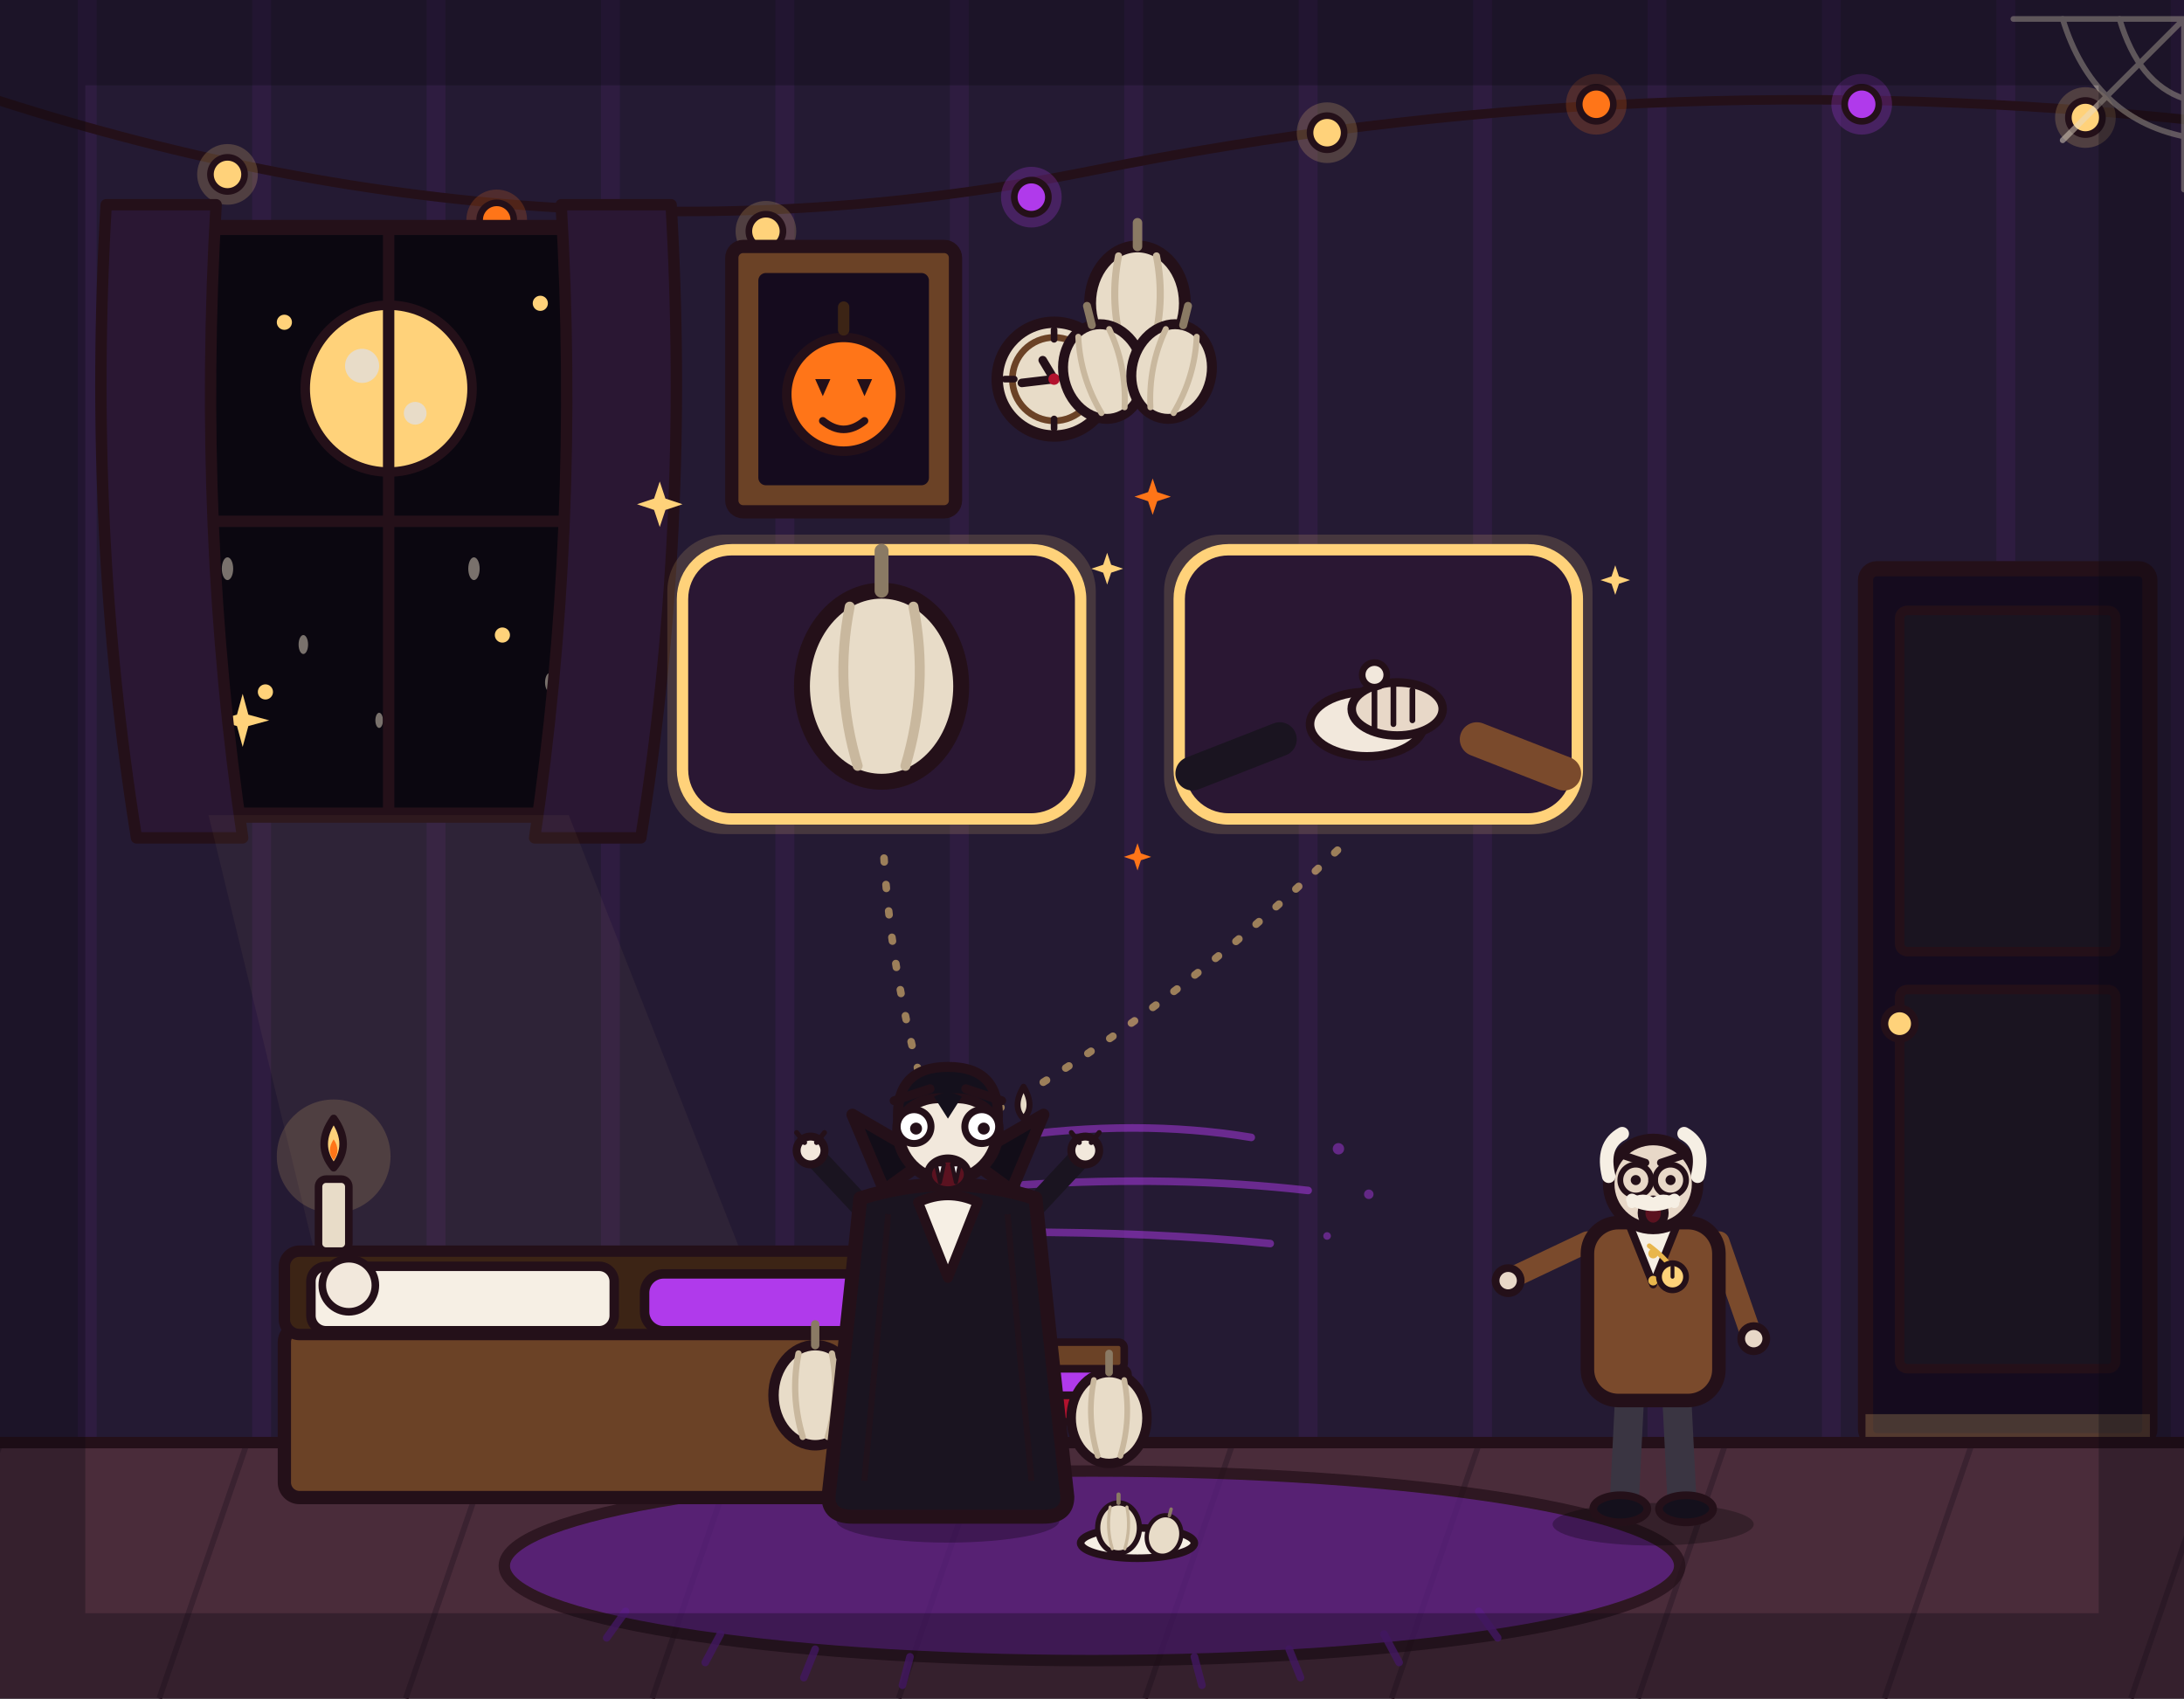
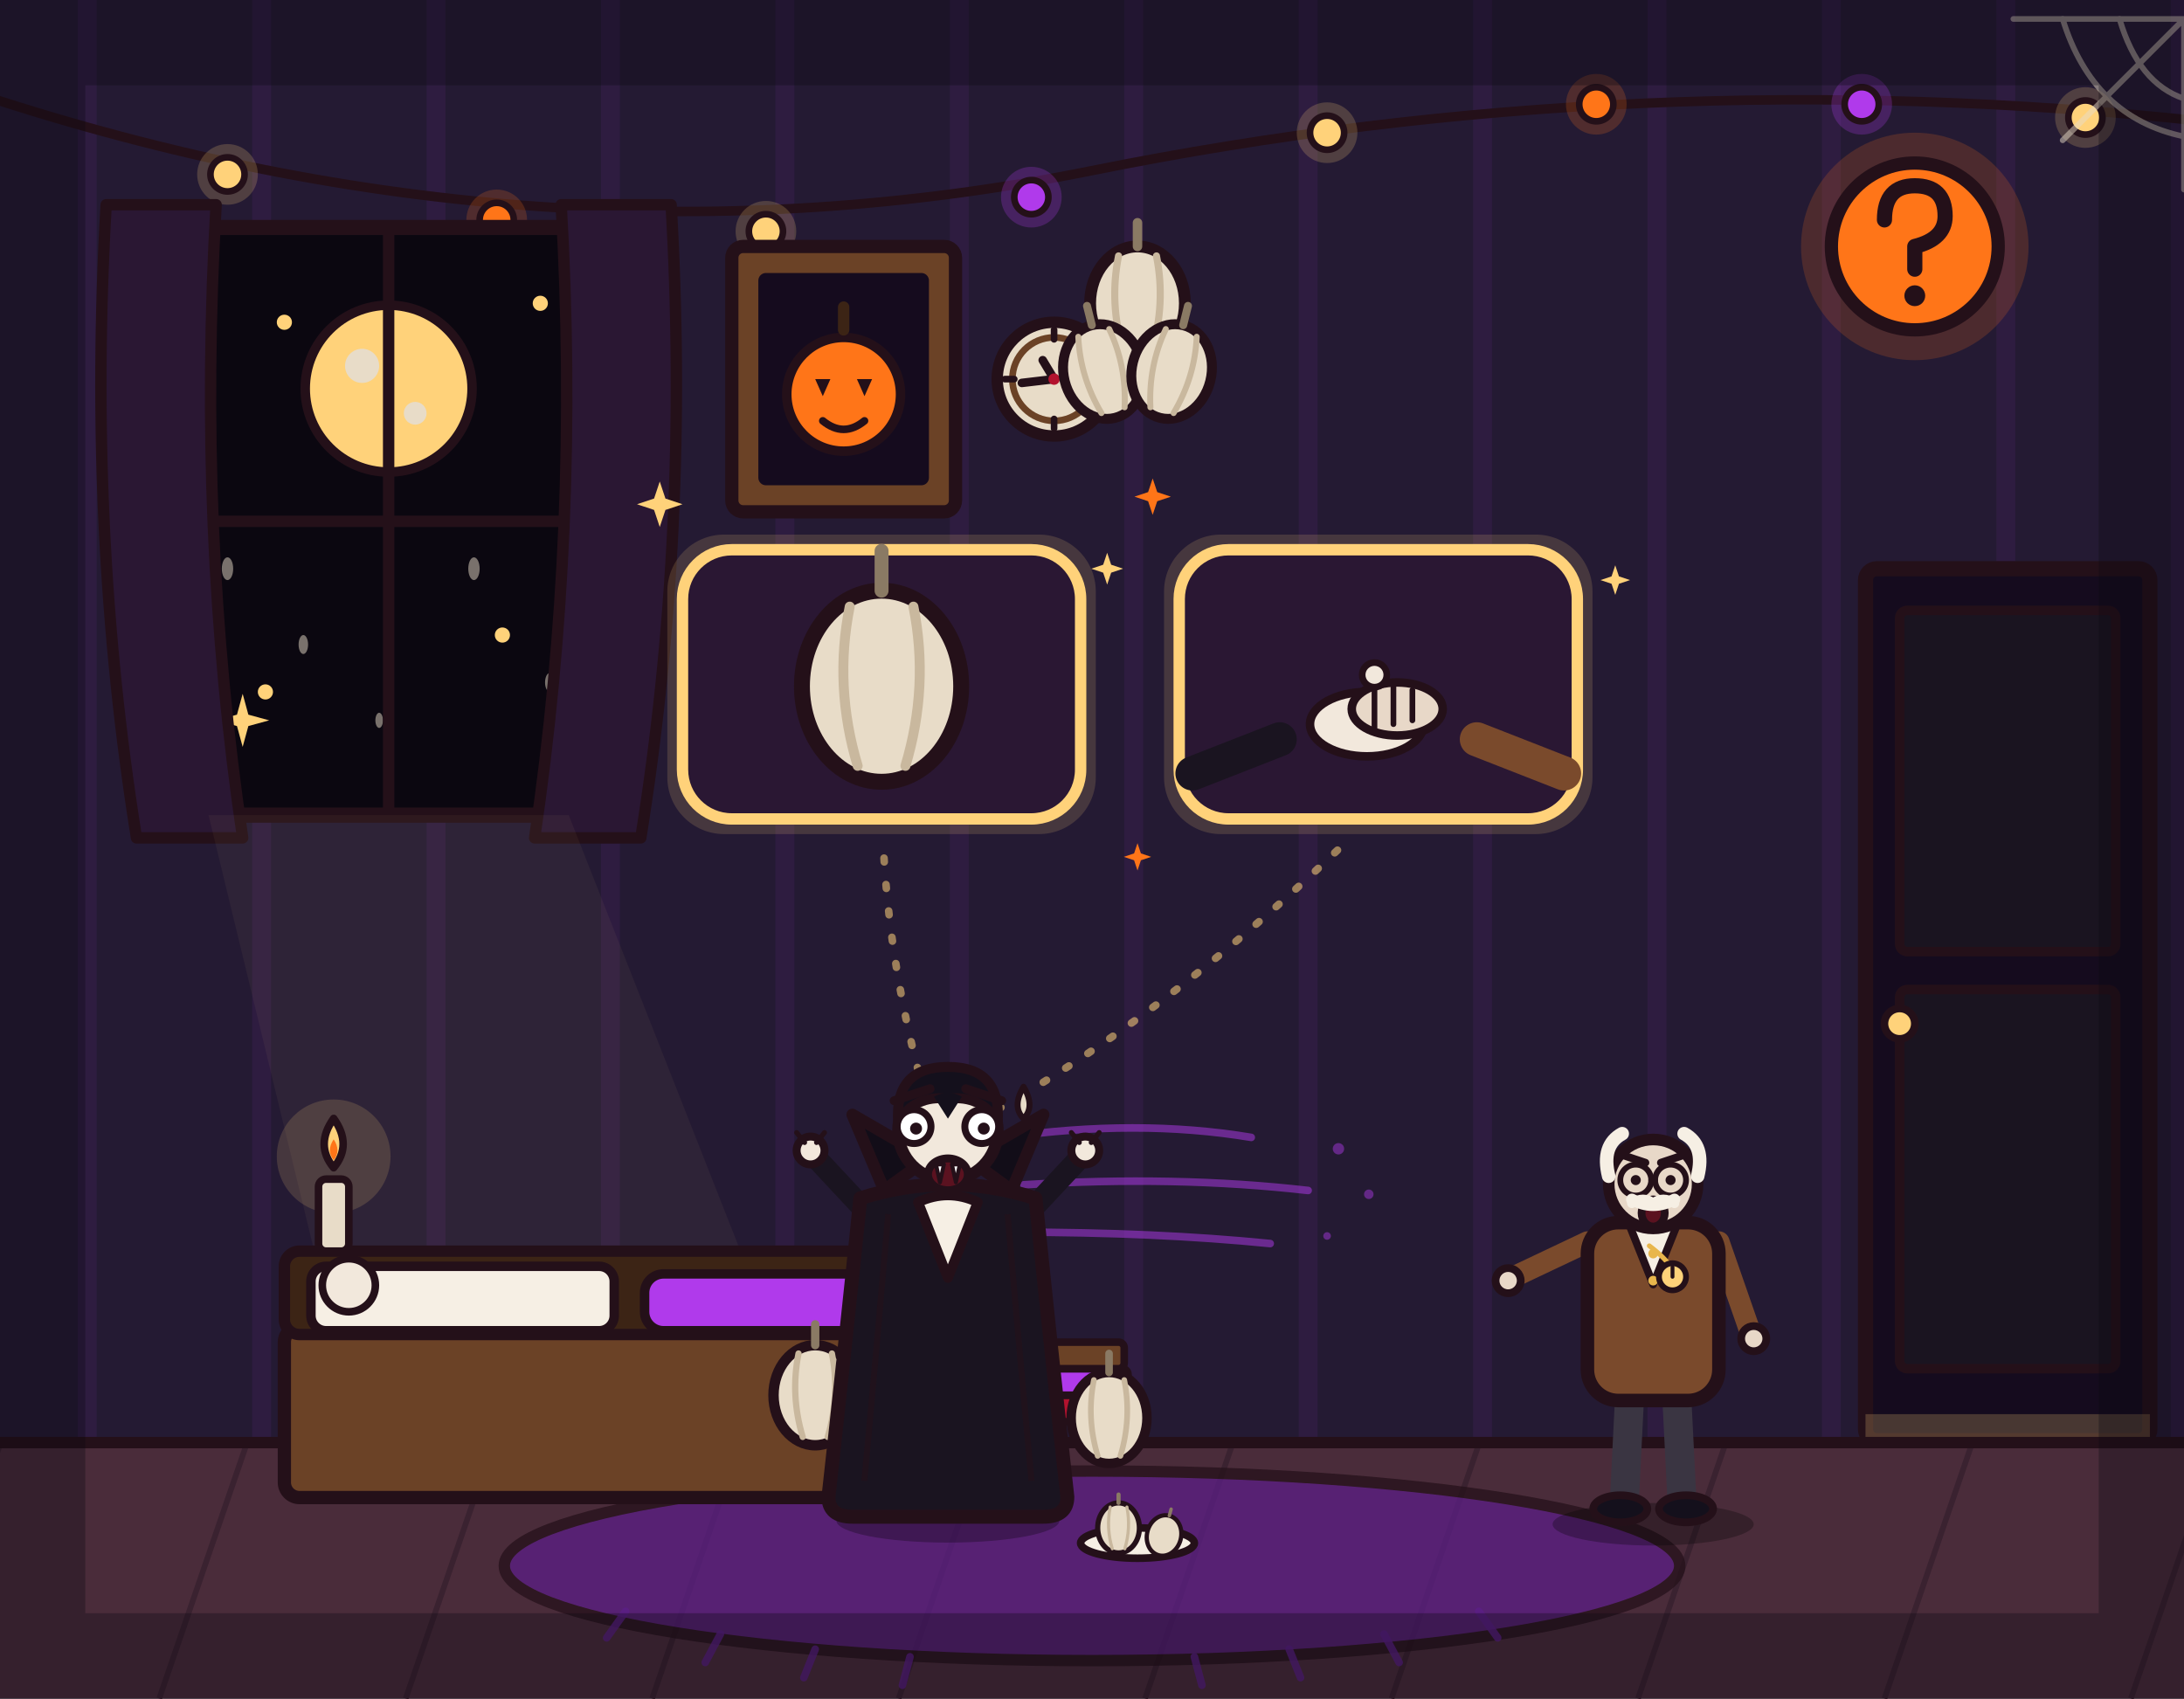
<svg xmlns="http://www.w3.org/2000/svg" viewBox="0 0 1152 896" width="1152" height="896">
  <rect x="0" y="0" width="1152" height="896" fill="#241a33" />
  <path d="M46 0V762M138 0V762M230 0V762M322 0V762M414 0V762M506 0V762M598 0V762M690 0V762M782 0V762M874 0V762M966 0V762M1058 0V762M1150 0V762" stroke="#b03aeb" stroke-width="10" opacity=".07" fill="none" />
  <path d="M-10 50 Q288 148 576 90 Q864 32 1162 64" fill="none" stroke="#241019" stroke-width="5" stroke-linecap="round" />
  <circle cx="120" cy="92" r="16" fill="#ffd27a" opacity=".2" />
  <circle cx="120" cy="92" r="9" fill="#ffd27a" stroke="#241019" stroke-width="3.5" />
  <circle cx="262" cy="116" r="16" fill="#ff7518" opacity=".2" />
  <circle cx="262" cy="116" r="9" fill="#ff7518" stroke="#241019" stroke-width="3.5" />
  <circle cx="404" cy="122" r="16" fill="#ffd27a" opacity=".2" />
  <circle cx="404" cy="122" r="9" fill="#ffd27a" stroke="#241019" stroke-width="3.5" />
  <circle cx="544" cy="104" r="16" fill="#b03aeb" opacity=".25" />
  <circle cx="544" cy="104" r="9" fill="#b03aeb" stroke="#241019" stroke-width="3.5" />
  <circle cx="700" cy="70" r="16" fill="#ffd27a" opacity=".2" />
  <circle cx="700" cy="70" r="9" fill="#ffd27a" stroke="#241019" stroke-width="3.5" />
  <circle cx="842" cy="55" r="16" fill="#ff7518" opacity=".2" />
  <circle cx="842" cy="55" r="9" fill="#ff7518" stroke="#241019" stroke-width="3.5" />
  <circle cx="982" cy="55" r="16" fill="#b03aeb" opacity=".25" />
  <circle cx="982" cy="55" r="9" fill="#b03aeb" stroke="#241019" stroke-width="3.5" />
  <circle cx="1100" cy="62" r="16" fill="#ffd27a" opacity=".2" />
  <circle cx="1100" cy="62" r="9" fill="#ffd27a" stroke="#241019" stroke-width="3.5" />
  <g>
    <rect x="80" y="120" width="250" height="310" rx="10" fill="#0b0710" stroke="#241019" stroke-width="8" stroke-linejoin="round" />
    <circle cx="205" cy="205" r="44" fill="#ffd27a" stroke="#241019" stroke-width="5" />
    <circle cx="191" cy="193" r="9" fill="#e8dcc8" />
    <circle cx="219" cy="218" r="6" fill="#e8dcc8" />
    <circle cx="150" cy="170" r="4" fill="#ffd27a" />
    <circle cx="285" cy="160" r="4" fill="#ffd27a" />
    <circle cx="265" cy="335" r="4" fill="#ffd27a" />
    <circle cx="140" cy="365" r="4" fill="#ffd27a" />
    <path d="M128 366 L131 377 L142 380 L131 383 L128 394 L125 383 L114 380 L125 377 Z" fill="#ffd27a" />
    <g fill="#e8dcc8" opacity=".5">
      <ellipse cx="120" cy="300" rx="3" ry="6" />
      <ellipse cx="160" cy="340" rx="2.5" ry="5" />
      <ellipse cx="250" cy="300" rx="3" ry="6" />
      <ellipse cx="290" cy="360" rx="2.5" ry="5" />
      <ellipse cx="200" cy="380" rx="2" ry="4" />
    </g>
    <line x1="205" y1="120" x2="205" y2="430" stroke="#241019" stroke-width="6" />
    <line x1="80" y1="275" x2="330" y2="275" stroke="#241019" stroke-width="6" />
    <path d="M56 108 Q46 280 72 442 L128 442 Q104 280 114 108 Z" fill="#2a1733" stroke="#241019" stroke-width="6" stroke-linejoin="round" />
    <path d="M354 108 Q364 280 338 442 L282 442 Q306 280 296 108 Z" fill="#2a1733" stroke="#241019" stroke-width="6" stroke-linejoin="round" />
  </g>
  <g>
    <rect x="386" y="130" width="118" height="140" rx="6" fill="#6b4226" stroke="#241019" stroke-width="7" stroke-linejoin="round" />
    <rect x="400" y="144" width="90" height="112" rx="4" fill="#150b1e" />
    <circle cx="445" cy="208" r="30" fill="#ff7518" stroke="#241019" stroke-width="5" />
    <path d="M445 174 L445 162" stroke="#3c2415" stroke-width="6" stroke-linecap="round" />
    <path d="M430 200 L438 200 L434 209 Z" fill="#241019" />
    <path d="M452 200 L460 200 L456 209 Z" fill="#241019" />
    <path d="M434 222 Q445 231 456 222" fill="none" stroke="#241019" stroke-width="4" stroke-linecap="round" />
  </g>
  <g>
    <g>
      <circle cx="556" cy="200" r="30" fill="#e8dcc8" stroke="#241019" stroke-width="6" />
      <circle cx="556" cy="200" r="22" fill="none" stroke="#6b4226" stroke-width="3.5" />
      <line x1="556" y1="174" x2="556" y2="179" stroke="#241019" stroke-width="3.5" stroke-linecap="round" />
      <line x1="556" y1="221" x2="556" y2="226" stroke="#241019" stroke-width="3.5" stroke-linecap="round" />
      <line x1="530" y1="200" x2="535" y2="200" stroke="#241019" stroke-width="3.5" stroke-linecap="round" />
      <line x1="577" y1="200" x2="582" y2="200" stroke="#241019" stroke-width="3.5" stroke-linecap="round" />
      <line x1="556" y1="200" x2="550" y2="190" stroke="#241019" stroke-width="4.5" stroke-linecap="round" />
      <line x1="556" y1="200" x2="539" y2="202" stroke="#241019" stroke-width="4.5" stroke-linecap="round" />
      <circle cx="556" cy="200" r="3" fill="#b3122e" />
    </g>
    <line x1="600" y1="118" x2="600" y2="138" stroke="#241019" stroke-width="4" stroke-linecap="round" />
    <g transform="translate(600 160) scale(1.25)">
      <ellipse cx="0" cy="0" rx="20" ry="24" fill="#e8dcc8" stroke="#241019" stroke-width="5" stroke-linejoin="round" />
      <path d="M0 -24 L0 -34" fill="none" stroke="#8a7a64" stroke-width="4" stroke-linecap="round" />
      <path d="M-8 -20 Q-12 0 -6 20" fill="none" stroke="#c9b89e" stroke-width="3" stroke-linecap="round" />
      <path d="M8 -20 Q12 0 6 20" fill="none" stroke="#c9b89e" stroke-width="3" stroke-linecap="round" />
    </g>
    <g transform="translate(582 196) scale(1.05) rotate(-14)">
      <ellipse cx="0" cy="0" rx="20" ry="24" fill="#e8dcc8" stroke="#241019" stroke-width="5" stroke-linejoin="round" />
      <path d="M0 -24 L0 -34" fill="none" stroke="#8a7a64" stroke-width="4" stroke-linecap="round" />
      <path d="M-8 -20 Q-12 0 -6 20" fill="none" stroke="#c9b89e" stroke-width="3" stroke-linecap="round" />
      <path d="M8 -20 Q12 0 6 20" fill="none" stroke="#c9b89e" stroke-width="3" stroke-linecap="round" />
    </g>
    <g transform="translate(618 196) scale(1.05) rotate(14)">
      <ellipse cx="0" cy="0" rx="20" ry="24" fill="#e8dcc8" stroke="#241019" stroke-width="5" stroke-linejoin="round" />
      <path d="M0 -24 L0 -34" fill="none" stroke="#8a7a64" stroke-width="4" stroke-linecap="round" />
      <path d="M-8 -20 Q-12 0 -6 20" fill="none" stroke="#c9b89e" stroke-width="3" stroke-linecap="round" />
      <path d="M8 -20 Q12 0 6 20" fill="none" stroke="#c9b89e" stroke-width="3" stroke-linecap="round" />
    </g>
  </g>
  <g>
    <rect x="984" y="300" width="150" height="460" rx="6" fill="#150b1e" stroke="#241019" stroke-width="8" stroke-linejoin="round" />
    <rect x="1002" y="322" width="114" height="180" rx="4" fill="#1a1420" stroke="#241019" stroke-width="5" />
    <rect x="1002" y="522" width="114" height="200" rx="4" fill="#1a1420" stroke="#241019" stroke-width="5" />
    <circle cx="1002" cy="540" r="8" fill="#ffd27a" stroke="#241019" stroke-width="4" />
    <rect x="984" y="746" width="150" height="14" fill="#ffd27a" opacity=".22" />
    <g fill="#ffd27a" opacity=".3">
      <circle cx="1010" cy="790" r="2.5" />
      <circle cx="1060" cy="820" r="2" />
      <circle cx="1100" cy="780" r="2" />
      <circle cx="1035" cy="845" r="2.5" />
      <circle cx="1085" cy="855" r="2" />
    </g>
    <polygon points="984,760 1134,760 1030,896 740,896" fill="#ffd27a" opacity=".05" />
  </g>
  <rect x="0" y="760" width="1152" height="136" fill="#4a2c3a" />
  <path d="M0 762 L-46 896M130 762 L84 896M260 762 L214 896M390 762 L344 896M520 762 L474 896M650 762 L604 896M780 762 L734 896M910 762 L864 896M1040 762 L994 896M1170 762 L1124 896" stroke="#3a2230" stroke-width="3" fill="none" />
  <line x1="0" y1="761" x2="1152" y2="761" stroke="#241019" stroke-width="6" stroke-linecap="round" />
  <path d="M110 430 L300 430 L430 760 L190 760 Z" fill="#ffd27a" opacity=".05" />
  <ellipse cx="576" cy="826" rx="310" ry="50" fill="#5b1e86" stroke="#241019" stroke-width="6" stroke-linejoin="round" opacity=".75" />
  <g stroke="#5b1e86" stroke-width="4" stroke-linecap="round" opacity=".8">
    <path d="M330 850 l-10 14" />
    <path d="M380 862 l-8 15" />
    <path d="M430 870 l-6 15" />
    <path d="M480 874 l-4 15" />
    <path d="M630 874 l4 15" />
    <path d="M680 870 l6 15" />
    <path d="M730 862 l8 15" />
    <path d="M780 850 l10 14" />
  </g>
  <rect x="150" y="700" width="380" height="90" rx="8" fill="#6b4226" stroke="#241019" stroke-width="7" stroke-linejoin="round" />
  <rect x="150" y="660" width="380" height="44" rx="8" fill="#3c2415" stroke="#241019" stroke-width="6" stroke-linejoin="round" />
  <rect x="164" y="668" width="160" height="34" rx="8" fill="#f6efe4" stroke="#241019" stroke-width="5" stroke-linejoin="round" />
  <rect x="340" y="672" width="167" height="30" rx="10" fill="#b03aeb" stroke="#241019" stroke-width="5" stroke-linejoin="round" />
  <circle cx="184" cy="678" r="14" fill="#f2e8dc" stroke="#241019" stroke-width="4" stroke-linejoin="round" />
  <g>
    <circle cx="176" cy="610" r="30" fill="#ffd27a" opacity=".16" />
    <rect x="168" y="622" width="16" height="38" rx="4" fill="#e8dcc8" stroke="#241019" stroke-width="4" />
    <path d="M176 590 Q186 604 176 616 Q166 604 176 590 Z" fill="#ffd27a" stroke="#241019" stroke-width="4" stroke-linejoin="round" />
    <path d="M176 601 Q180 607 176 612 Q172 607 176 601 Z" fill="#ff7518" />
  </g>
  <g>
    <rect x="545" y="736" width="52" height="14" rx="3" fill="#b3122e" stroke="#241019" stroke-width="4" stroke-linejoin="round" />
    <rect x="549" y="722" width="46" height="14" rx="3" fill="#b03aeb" stroke="#241019" stroke-width="4" stroke-linejoin="round" />
    <rect x="553" y="708" width="40" height="14" rx="3" fill="#6b4226" stroke="#241019" stroke-width="4" stroke-linejoin="round" />
  </g>
  <ellipse cx="600" cy="814" rx="30" ry="8" fill="#f6efe4" stroke="#241019" stroke-width="4" stroke-linejoin="round" />
  <g transform="translate(590 806) scale(.55)">
    <ellipse cx="0" cy="0" rx="20" ry="24" fill="#e8dcc8" stroke="#241019" stroke-width="5" stroke-linejoin="round" />
    <path d="M0 -24 L0 -32" fill="none" stroke="#8a7a64" stroke-width="4" stroke-linecap="round" />
    <path d="M-8 -20 Q-12 0 -6 20 M8 -20 Q12 0 6 20" fill="none" stroke="#c9b89e" stroke-width="3" stroke-linecap="round" />
  </g>
  <g transform="translate(614 810) scale(.45) rotate(15)">
    <ellipse cx="0" cy="0" rx="20" ry="24" fill="#e8dcc8" stroke="#241019" stroke-width="5" stroke-linejoin="round" />
    <path d="M0 -24 L0 -32" fill="none" stroke="#8a7a64" stroke-width="4" stroke-linecap="round" />
  </g>
  <g transform="translate(430 736) scale(1.1)">
    <ellipse cx="0" cy="0" rx="20" ry="24" fill="#e8dcc8" stroke="#241019" stroke-width="5" stroke-linejoin="round" />
    <path d="M0 -24 L0 -34" fill="none" stroke="#8a7a64" stroke-width="4" stroke-linecap="round" />
    <path d="M-8 -20 Q-12 0 -6 20" fill="none" stroke="#c9b89e" stroke-width="3" stroke-linecap="round" />
    <path d="M8 -20 Q12 0 6 20" fill="none" stroke="#c9b89e" stroke-width="3" stroke-linecap="round" />
  </g>
  <g transform="translate(470 742) scale(0.9)">
    <ellipse cx="0" cy="0" rx="20" ry="24" fill="#e8dcc8" stroke="#241019" stroke-width="5" stroke-linejoin="round" />
    <path d="M0 -24 L0 -34" fill="none" stroke="#8a7a64" stroke-width="4" stroke-linecap="round" />
    <path d="M-8 -20 Q-12 0 -6 20" fill="none" stroke="#c9b89e" stroke-width="3" stroke-linecap="round" />
    <path d="M8 -20 Q12 0 6 20" fill="none" stroke="#c9b89e" stroke-width="3" stroke-linecap="round" />
  </g>
  <g transform="translate(585 748)">
    <ellipse cx="0" cy="0" rx="20" ry="24" fill="#e8dcc8" stroke="#241019" stroke-width="5" stroke-linejoin="round" />
    <path d="M0 -24 L0 -34" fill="none" stroke="#8a7a64" stroke-width="4" stroke-linecap="round" />
    <path d="M-8 -20 Q-12 0 -6 20" fill="none" stroke="#c9b89e" stroke-width="3" stroke-linecap="round" />
    <path d="M8 -20 Q12 0 6 20" fill="none" stroke="#c9b89e" stroke-width="3" stroke-linecap="round" />
  </g>
  <g transform="translate(498 650)">
    <ellipse cx="0" cy="6" rx="17" ry="12" fill="#1a1420" stroke="#241019" stroke-width="4" />
    <circle cx="12" cy="-6" r="10" fill="#1a1420" stroke="#241019" stroke-width="4" />
    <path d="M5 -13 L7 -22 L13 -15 Z" fill="#1a1420" stroke="#241019" stroke-width="3.5" stroke-linejoin="round" />
    <path d="M15 -14 L21 -21 L21 -11 Z" fill="#1a1420" stroke="#241019" stroke-width="3.5" stroke-linejoin="round" />
    <circle cx="9" cy="-7" r="1.8" fill="#ffd27a" />
    <circle cx="15" cy="-7" r="1.8" fill="#ffd27a" />
    <circle cx="1" cy="8" r="4.5" fill="#ffd27a" stroke="#241019" stroke-width="2.5" />
    <path d="M-14 8 Q-30 4 -26 -8" fill="none" stroke="#1a1420" stroke-width="6" stroke-linecap="round" />
  </g>
  <rect x="352" y="282" width="226" height="158" rx="30" fill="#ffd27a" opacity=".16" />
  <rect x="360" y="290" width="210" height="142" rx="26" fill="#2a1733" stroke="#ffd27a" stroke-width="6" stroke-linejoin="round" />
  <g transform="translate(465 362) scale(2.1)">
    <ellipse cx="0" cy="0" rx="20" ry="24" fill="#e8dcc8" stroke="#241019" stroke-width="4" stroke-linejoin="round" />
    <path d="M0 -24 L0 -34" fill="none" stroke="#8a7a64" stroke-width="3.5" stroke-linecap="round" />
    <path d="M-8 -20 Q-12 0 -6 20" fill="none" stroke="#c9b89e" stroke-width="2.5" stroke-linecap="round" />
    <path d="M8 -20 Q12 0 6 20" fill="none" stroke="#c9b89e" stroke-width="2.5" stroke-linecap="round" />
  </g>
  <rect x="614" y="282" width="226" height="158" rx="30" fill="#ffd27a" opacity=".16" />
  <rect x="622" y="290" width="210" height="142" rx="26" fill="#2a1733" stroke="#ffd27a" stroke-width="6" stroke-linejoin="round" />
  <g transform="translate(727 372)">
    <path d="M-98 36 L-52 18" fill="none" stroke="#1a1420" stroke-width="18" stroke-linecap="round" />
    <path d="M98 36 L52 18" fill="none" stroke="#7a4a2c" stroke-width="18" stroke-linecap="round" />
    <ellipse cx="-6" cy="10" rx="30" ry="17" fill="#f2e8dc" stroke="#241019" stroke-width="4.5" stroke-linejoin="round" />
    <ellipse cx="10" cy="2" rx="24" ry="14" fill="#e8d8c8" stroke="#241019" stroke-width="4.5" stroke-linejoin="round" />
    <path d="M-2 -8 L-2 12 M8 -10 L8 10 M18 -8 L18 8" fill="none" stroke="#241019" stroke-width="3" stroke-linecap="round" />
    <circle cx="-2" cy="-16" r="6.5" fill="#f2e8dc" stroke="#241019" stroke-width="3.5" stroke-linejoin="round" />
  </g>
  <path d="M0 -12 L3 -3 L12 0 L3 3 L0 12 L-3 3 L-12 0 L-3 -3 Z" transform="translate(348 266)" fill="#ffd27a" />
  <path d="M0 -12 L3 -3 L12 0 L3 3 L0 12 L-3 3 L-12 0 L-3 -3 Z" transform="translate(584 300) scale(.7)" fill="#ffd27a" />
  <path d="M0 -12 L3 -3 L12 0 L3 3 L0 12 L-3 3 L-12 0 L-3 -3 Z" transform="translate(608 262) scale(.8)" fill="#ff7518" />
  <path d="M0 -12 L3 -3 L12 0 L3 3 L0 12 L-3 3 L-12 0 L-3 -3 Z" transform="translate(852 306) scale(.65)" fill="#ffd27a" />
  <path d="M0 -12 L3 -3 L12 0 L3 3 L0 12 L-3 3 L-12 0 L-3 -3 Z" transform="translate(600 452) scale(.6)" fill="#ff7518" />
  <path d="M492 592 Q470 520 466 448" fill="none" stroke="#ffd27a" stroke-width="4" stroke-dasharray="2 12" stroke-linecap="round" opacity=".55" />
  <path d="M514 592 Q610 540 706 448" fill="none" stroke="#ffd27a" stroke-width="4" stroke-dasharray="2 12" stroke-linecap="round" opacity=".55" />
  <g fill="none" stroke="#b03aeb" stroke-width="4" stroke-linecap="round" opacity=".5">
    <path d="M530 600 Q600 590 660 600" />
    <path d="M540 625 Q620 620 690 628" />
    <path d="M535 650 Q610 650 670 656" />
  </g>
  <g fill="#b03aeb" opacity=".45">
    <circle cx="706" cy="606" r="3" />
    <circle cx="722" cy="630" r="2.5" />
    <circle cx="700" cy="652" r="2" />
  </g>
  <g transform="translate(500 798) scale(1.05)">
    <ellipse cx="0" cy="4" rx="56" ry="11" fill="#000000" opacity=".28" />
    <path d="M-12 -62 L-16 -6" fill="none" stroke="#241a2e" stroke-width="15" stroke-linecap="round" />
    <path d="M12 -62 L16 -6" fill="none" stroke="#241a2e" stroke-width="15" stroke-linecap="round" />
    <ellipse cx="-18" cy="-4" rx="15" ry="7" fill="#14101c" stroke="#241019" stroke-width="4" stroke-linejoin="round" />
    <ellipse cx="18" cy="-4" rx="15" ry="7" fill="#14101c" stroke="#241019" stroke-width="4" stroke-linejoin="round" />
    <path d="M-38 -148 L-66 -178" fill="none" stroke="#1a1420" stroke-width="11" stroke-linecap="round" />
    <circle cx="-69" cy="-182" r="7" fill="#f2e8dc" stroke="#241019" stroke-width="4" stroke-linejoin="round" />
    <path d="M38 -148 L66 -178" fill="none" stroke="#1a1420" stroke-width="11" stroke-linecap="round" />
    <circle cx="69" cy="-182" r="7" fill="#f2e8dc" stroke="#241019" stroke-width="4" stroke-linejoin="round" />
    <path d="M-72 -186 L-76 -191 M-66 -186 L-62 -191 M66 -186 L62 -191 M72 -186 L76 -191" fill="none" stroke="#241019" stroke-width="2.5" stroke-linecap="round" />
    <path d="M-44 -158 Q-52 -80 -60 -8 Q-60 2 -48 2 L48 2 Q60 2 60 -8 Q52 -80 44 -158 Q0 -172 -44 -158 Z" fill="#1a1420" stroke="#241019" stroke-width="7" stroke-linejoin="round" />
    <path d="M-30 -150 Q-36 -80 -42 -16 M30 -150 Q36 -80 42 -16" fill="none" stroke="#241019" stroke-width="3" opacity=".6" />
    <path d="M-32 -162 L-48 -200 L-10 -178 Z" fill="#120d18" stroke="#241019" stroke-width="6" stroke-linejoin="round" />
    <path d="M32 -162 L48 -200 L10 -178 Z" fill="#120d18" stroke="#241019" stroke-width="6" stroke-linejoin="round" />
    <path d="M-15 -156 L0 -118 L15 -156 Q0 -163 -15 -156 Z" fill="#f6efe4" stroke="#241019" stroke-width="5" stroke-linejoin="round" />
    <circle cx="0" cy="-192" r="25" fill="#f2e8dc" stroke="#241019" stroke-width="6" stroke-linejoin="round" />
    <path d="M-25 -196 Q-27 -224 0 -224 Q27 -224 25 -196 Q17 -210 0 -208 Q-17 -210 -25 -196 Z" fill="#14101c" stroke="#241019" stroke-width="5" stroke-linejoin="round" />
    <path d="M-7 -209 L0 -198 L7 -209 Q0 -213 -7 -209 Z" fill="#14101c" />
    <path d="M-27 -207 L-9 -213" fill="none" stroke="#241019" stroke-width="4.5" stroke-linecap="round" />
    <path d="M9 -213 L27 -207" fill="none" stroke="#241019" stroke-width="4.5" stroke-linecap="round" />
    <circle cx="-17" cy="-194" r="8.5" fill="#ffffff" stroke="#241019" stroke-width="3.5" stroke-linejoin="round" />
    <circle cx="17" cy="-194" r="8.5" fill="#ffffff" stroke="#241019" stroke-width="3.5" stroke-linejoin="round" />
    <circle cx="-16" cy="-193" r="3" fill="#241019" />
    <circle cx="18" cy="-193" r="3" fill="#241019" />
    <ellipse cx="0" cy="-170" rx="10" ry="8" fill="#5b1220" stroke="#241019" stroke-width="4" stroke-linejoin="round" />
    <path d="M-6 -175 L-2 -175 L-4 -166 Z" fill="#ffffff" stroke="#241019" stroke-width="2" stroke-linejoin="round" />
    <path d="M2 -175 L6 -175 L4 -166 Z" fill="#ffffff" stroke="#241019" stroke-width="2" stroke-linejoin="round" />
    <path d="M38 -214 Q44 -204 38 -198 Q32 -204 38 -214 Z" fill="#e8dcc8" stroke="#241019" stroke-width="3" stroke-linejoin="round" />
  </g>
  <g transform="translate(872 800) scale(1.02)">
    <ellipse cx="0" cy="4" rx="52" ry="11" fill="#000000" opacity=".28" />
    <path d="M-12 -66 L-15 -6" fill="none" stroke="#3a3542" stroke-width="15" stroke-linecap="round" />
    <path d="M12 -66 L15 -6" fill="none" stroke="#3a3542" stroke-width="15" stroke-linecap="round" />
    <ellipse cx="-17" cy="-4" rx="14" ry="7" fill="#14101c" stroke="#241019" stroke-width="4" stroke-linejoin="round" />
    <ellipse cx="17" cy="-4" rx="14" ry="7" fill="#14101c" stroke="#241019" stroke-width="4" stroke-linejoin="round" />
    <path d="M-34 -142 L-72 -124" fill="none" stroke="#7a4a2c" stroke-width="11" stroke-linecap="round" />
    <circle cx="-75" cy="-122" r="6.5" fill="#e8d8c8" stroke="#241019" stroke-width="4" stroke-linejoin="round" />
    <path d="M34 -142 L50 -96" fill="none" stroke="#7a4a2c" stroke-width="11" stroke-linecap="round" />
    <circle cx="52" cy="-92" r="6.5" fill="#e8d8c8" stroke="#241019" stroke-width="4" stroke-linejoin="round" />
    <rect x="-34" y="-152" width="68" height="92" rx="16" fill="#7a4a2c" stroke="#241019" stroke-width="7" stroke-linejoin="round" />
    <path d="M-12 -150 L0 -120 L12 -150 Z" fill="#f6efe4" stroke="#241019" stroke-width="4" stroke-linejoin="round" />
    <circle cx="0" cy="-136" r="2.5" fill="#e8b64c" />
    <circle cx="0" cy="-122" r="2.5" fill="#e8b64c" />
    <path d="M-2 -140 Q6 -134 10 -128" fill="none" stroke="#e8b64c" stroke-width="2.5" stroke-linecap="round" />
    <circle cx="10" cy="-124" r="7" fill="#ffd27a" stroke="#241019" stroke-width="3" />
    <line x1="10" y1="-124" x2="10" y2="-129" stroke="#241019" stroke-width="2" stroke-linecap="round" />
    <circle cx="0" cy="-172" r="23" fill="#e8d8c8" stroke="#241019" stroke-width="6" stroke-linejoin="round" />
    <path d="M-23 -176 Q-27 -192 -16 -198" fill="none" stroke="#f6efe4" stroke-width="7" stroke-linecap="round" />
    <path d="M23 -176 Q27 -192 16 -198" fill="none" stroke="#f6efe4" stroke-width="7" stroke-linecap="round" />
    <line x1="-16" y1="-187" x2="-4" y2="-183" stroke="#241019" stroke-width="4" stroke-linecap="round" />
    <line x1="16" y1="-187" x2="4" y2="-183" stroke="#241019" stroke-width="4" stroke-linecap="round" />
    <circle cx="-9" cy="-174" r="2.6" fill="#241019" />
    <circle cx="9" cy="-174" r="2.6" fill="#241019" />
    <circle cx="-9" cy="-174" r="8" fill="none" stroke="#241019" stroke-width="3" stroke-linejoin="round" />
    <circle cx="9" cy="-174" r="8" fill="none" stroke="#241019" stroke-width="3" stroke-linejoin="round" />
    <line x1="-1" y1="-174" x2="1" y2="-174" stroke="#241019" stroke-width="3" stroke-linecap="round" />
    <ellipse cx="0" cy="-157" rx="6" ry="7" fill="#5b1220" stroke="#241019" stroke-width="4" stroke-linejoin="round" />
    <path d="M-11 -162 Q-5 -166 0 -162 Q5 -166 11 -162" fill="none" stroke="#f6efe4" stroke-width="5" stroke-linecap="round" />
    <path d="M-11 -164 Q0 -158 11 -164" fill="none" stroke="#f6efe4" stroke-width="6" stroke-linecap="round" />
  </g>
  <g stroke="#e8dcc8" stroke-width="3" opacity=".5" fill="none" stroke-linecap="round">
    <path d="M1152 10 L1152 100 M1152 10 L1062 10 M1152 10 L1088 74" />
    <path d="M1118 10 Q1128 44 1152 52" />
    <path d="M1088 10 Q1104 62 1152 72" />
  </g>
+   <circle cx="1010" cy="130" r="60" fill="#ff7518" opacity="0.18" stroke="none" />
+   <circle cx="1010" cy="130" r="44" fill="#ff7518" stroke="#241019" stroke-width="7" stroke-linejoin="round" />
+   <path d="M994 116 Q994 98 1010 98 Q1026 98 1026 114 Q1026 126 1010 130 L1010 142" fill="none" stroke="#241019" stroke-width="8" stroke-linecap="round" stroke-linejoin="round" />
+   <circle cx="1010" cy="156" r="5.5" fill="#241019" stroke="none" />
  <rect x="0" y="0" width="1152" height="896" fill="none" stroke="#0b0710" stroke-width="90" opacity=".32" />
</svg>
